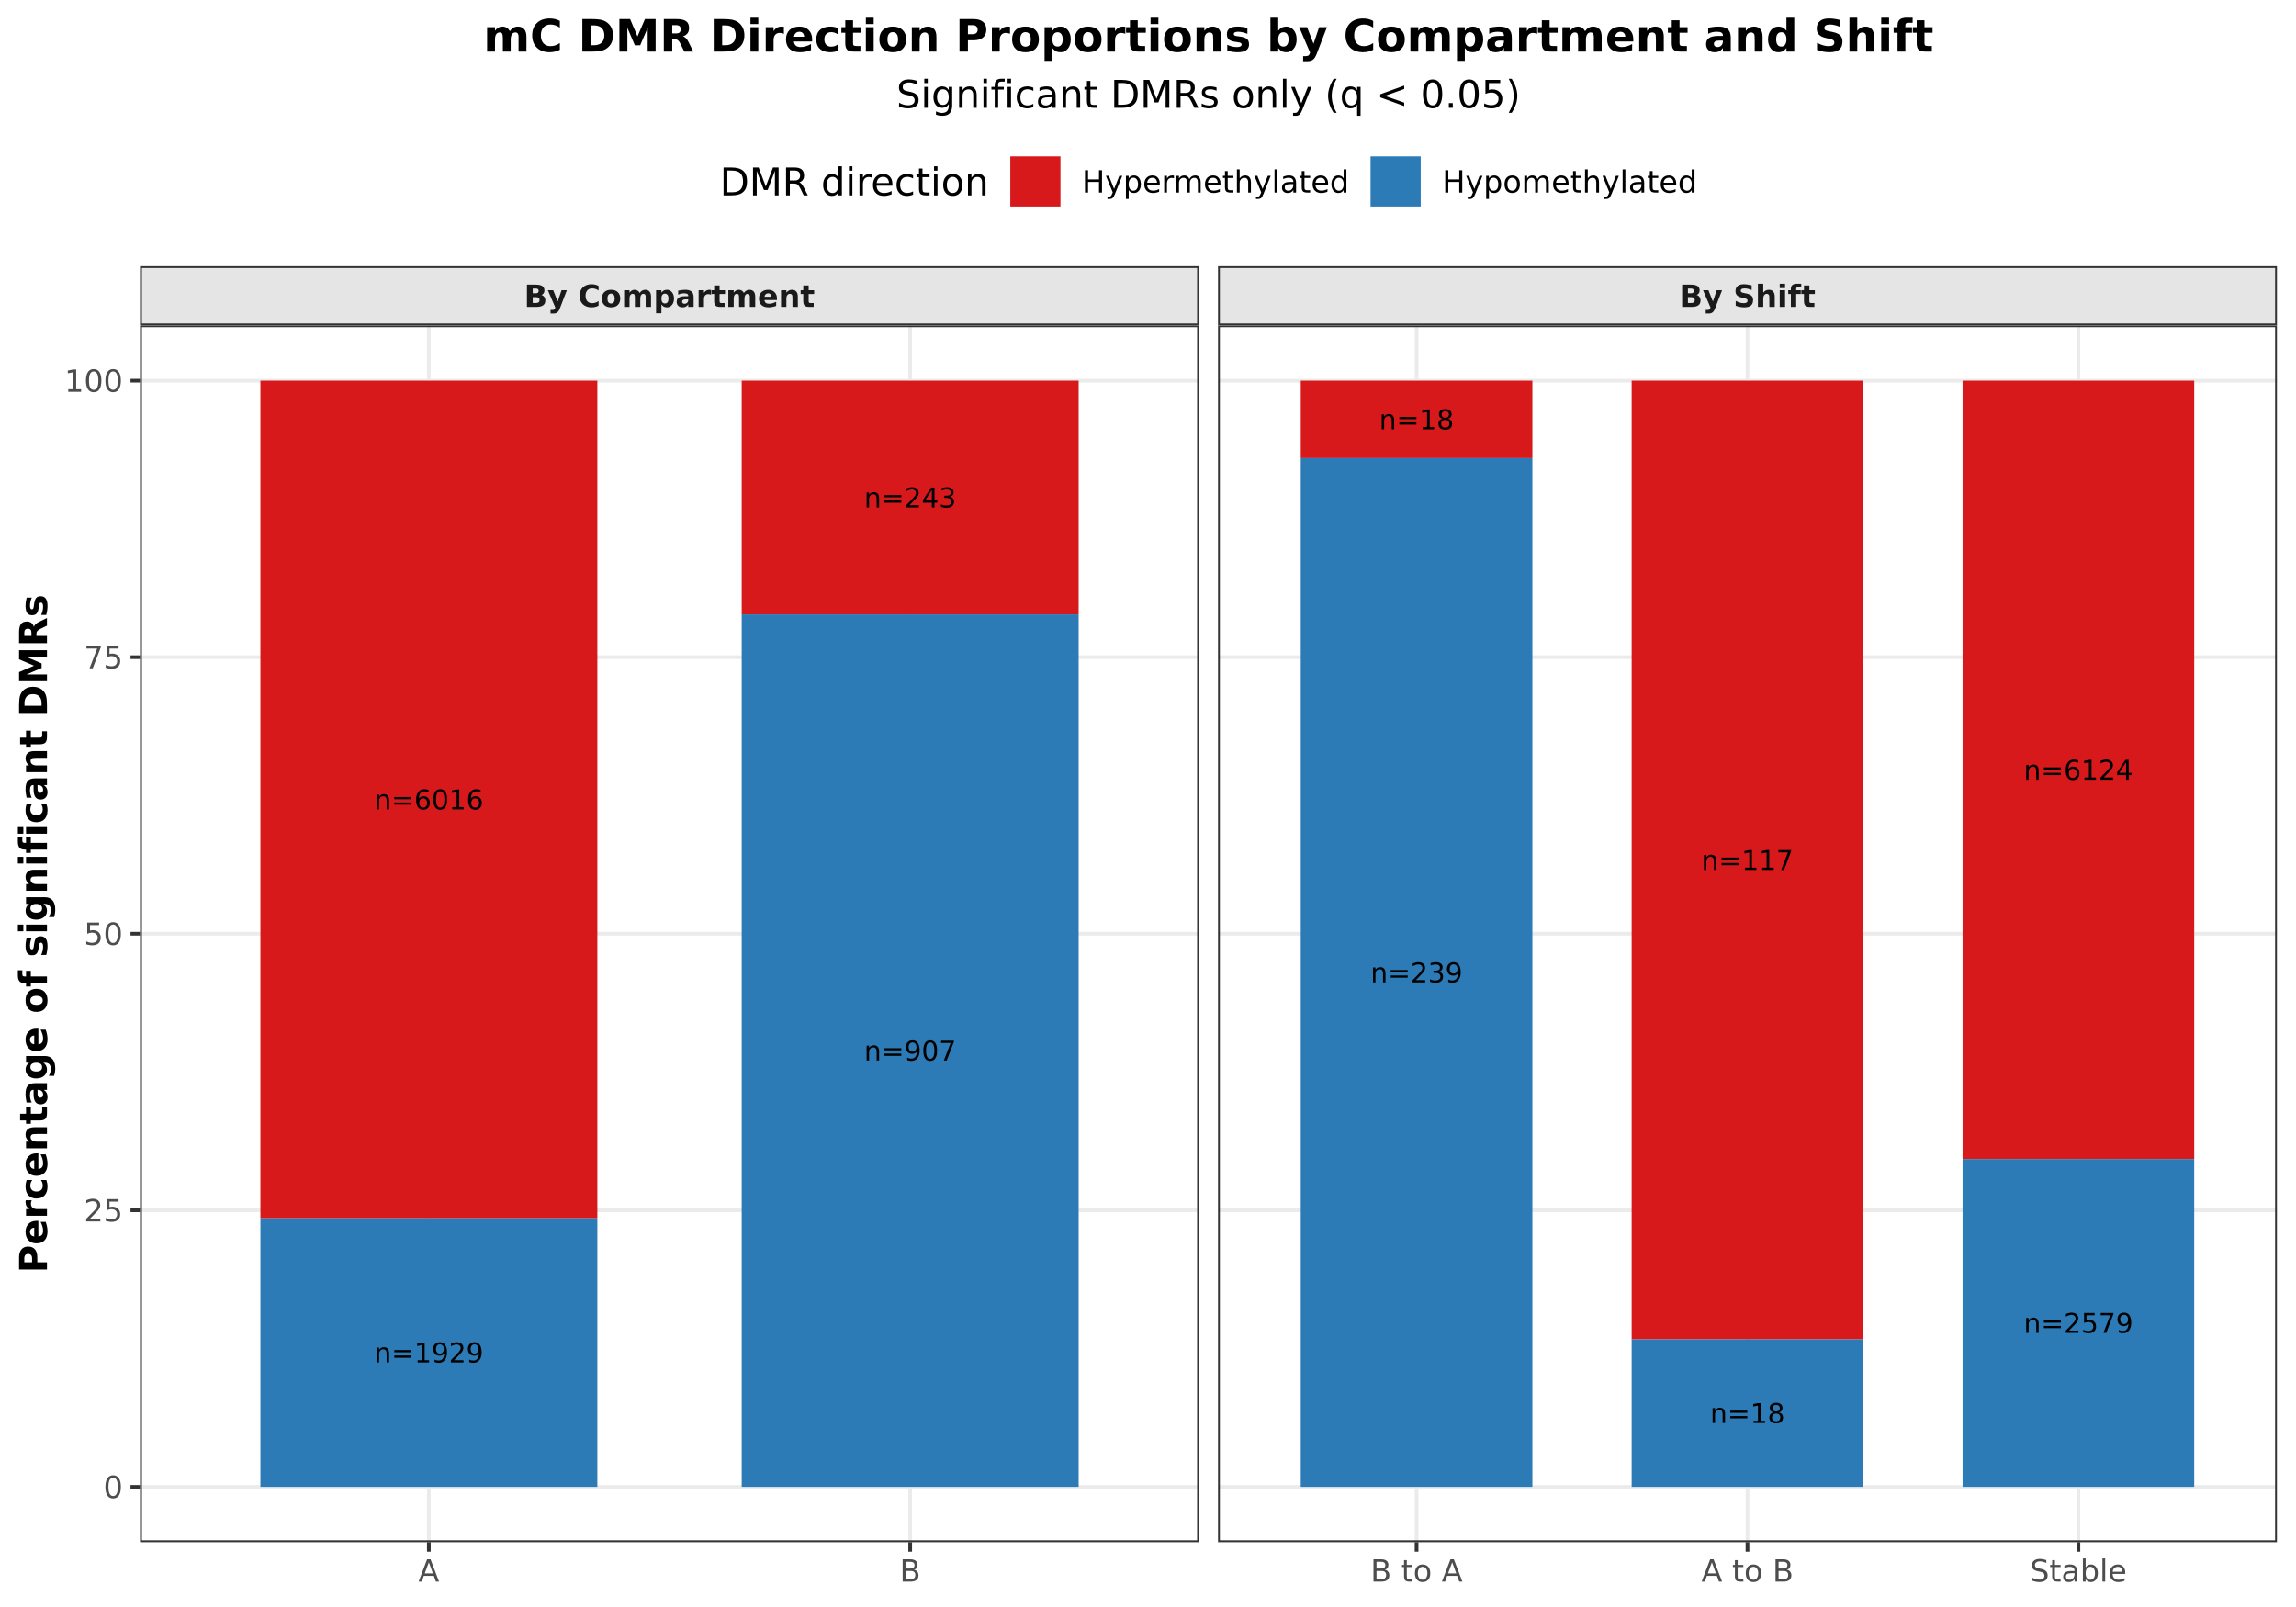
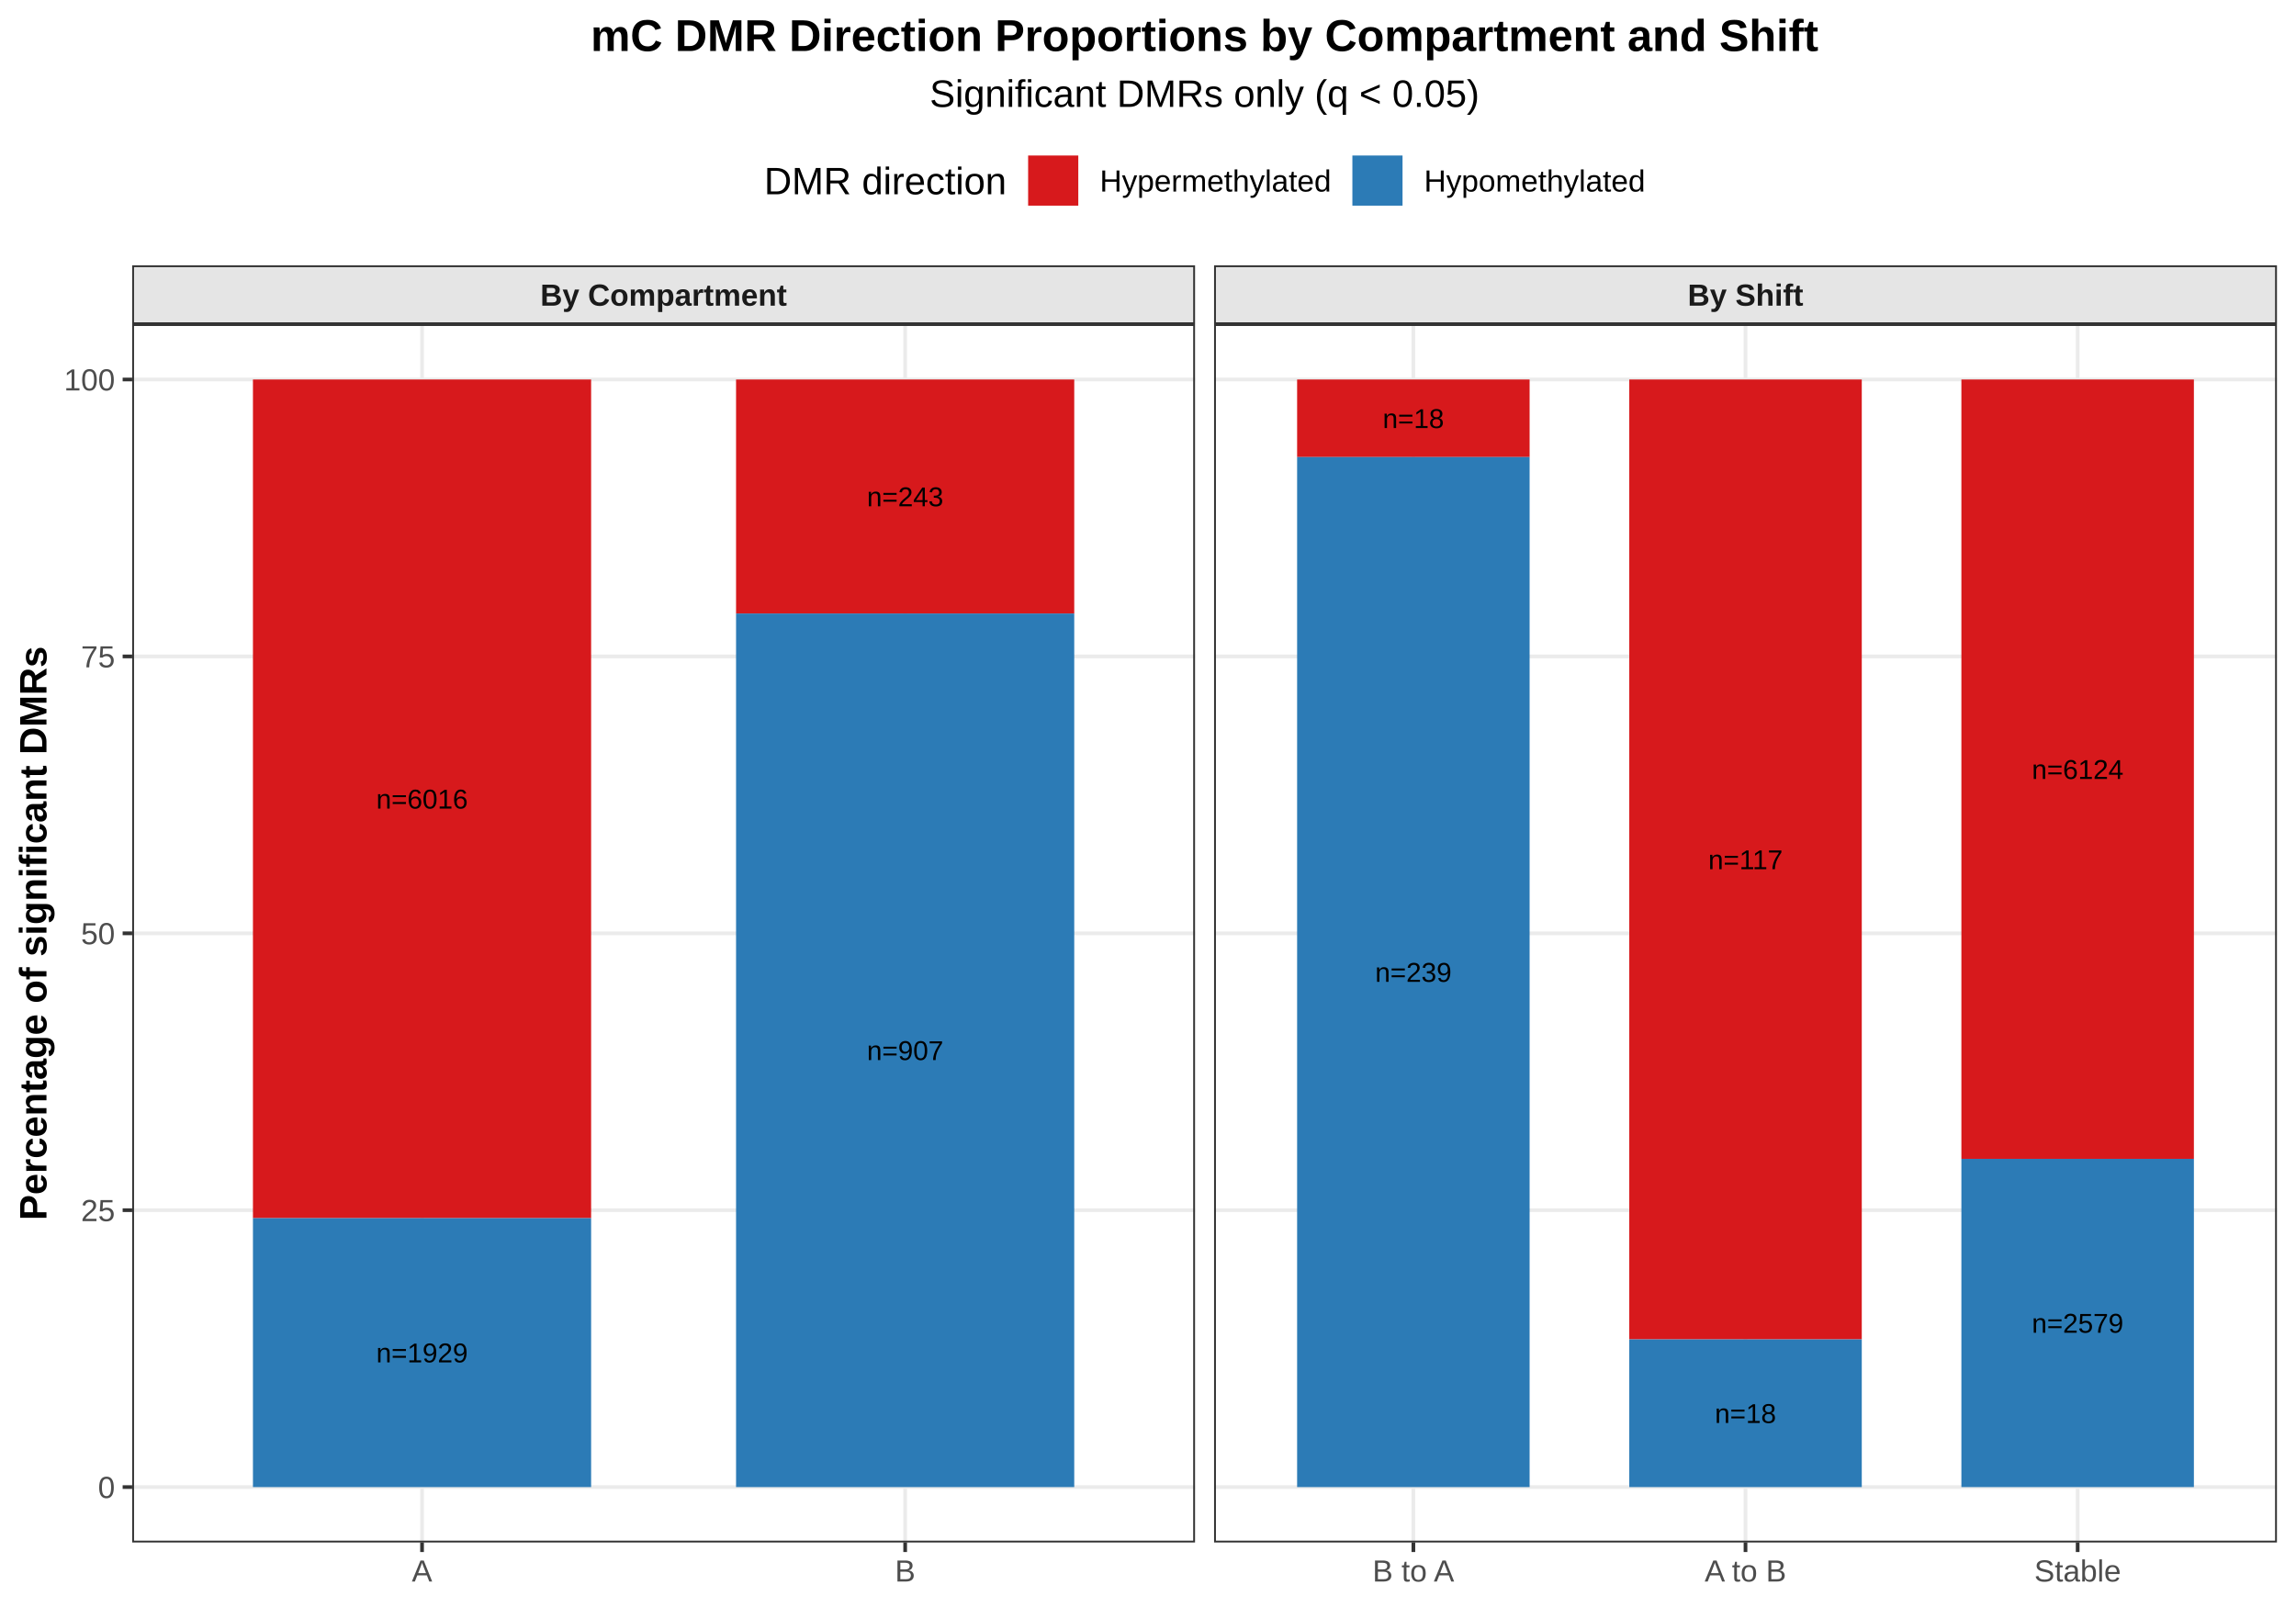
<svg xmlns="http://www.w3.org/2000/svg" width="720.00pt" height="504.00pt" viewBox="0 0 720.00 504.00">
  <g class="svglite">
    <defs>
      <style type="text/css">
    .svglite line, .svglite polyline, .svglite polygon, .svglite path, .svglite rect, .svglite circle {
      fill: none;
      stroke: #000000;
      stroke-linecap: round;
      stroke-linejoin: round;
      stroke-miterlimit: 10.00;
    }
    .svglite text {
      white-space: pre;
    }
    .svglite g.glyphgroup path {
      fill: inherit;
      stroke: none;
    }
  </style>
    </defs>
    <rect width="100%" height="100%" style="stroke: none; fill: #FFFFFF;" />
    <defs>
      <clipPath id="cpMC4wMHw3MjAuMDB8MC4wMHw1MDQuMDA=">
        <rect x="0.00" y="0.00" width="720.00" height="504.00" />
      </clipPath>
    </defs>
    <g clip-path="url(#cpMC4wMHw3MjAuMDB8MC4wMHw1MDQuMDA=)">
      <rect x="0.00" y="0.00" width="720.00" height="504.00" style="stroke-width: 1.16; stroke: #FFFFFF; fill: #FFFFFF;" />
    </g>
    <defs>
-       <clipPath id="cpNDMuOTJ8Mzc1Ljk4fDEwMi4wM3w0ODMuNjY=">
-         <rect x="43.92" y="102.03" width="332.06" height="381.63" />
+       <clipPath id="cpNDEuNDV8Mzc0Ljc1fDEwMS42Nnw0ODMuNzY=">
+         <rect x="41.45" y="101.66" width="333.30" height="382.10" />
      </clipPath>
    </defs>
-     <g clip-path="url(#cpNDMuOTJ8Mzc1Ljk4fDEwMi4wM3w0ODMuNjY=)">
-       <rect x="43.92" y="102.03" width="332.06" height="381.63" style="stroke-width: 1.16; stroke: none; fill: #FFFFFF;" />
-       <polyline points="43.92,466.31 375.98,466.31 " style="stroke-width: 1.16; stroke: #EBEBEB; stroke-linecap: butt;" />
-       <polyline points="43.92,379.58 375.98,379.58 " style="stroke-width: 1.16; stroke: #EBEBEB; stroke-linecap: butt;" />
-       <polyline points="43.92,292.84 375.98,292.84 " style="stroke-width: 1.16; stroke: #EBEBEB; stroke-linecap: butt;" />
-       <polyline points="43.92,206.11 375.98,206.11 " style="stroke-width: 1.16; stroke: #EBEBEB; stroke-linecap: butt;" />
-       <polyline points="43.92,119.38 375.98,119.38 " style="stroke-width: 1.16; stroke: #EBEBEB; stroke-linecap: butt;" />
-       <polyline points="134.48,483.66 134.48,102.03 " style="stroke-width: 1.16; stroke: #EBEBEB; stroke-linecap: butt;" />
-       <polyline points="285.42,483.66 285.42,102.03 " style="stroke-width: 1.16; stroke: #EBEBEB; stroke-linecap: butt;" />
-       <rect x="81.66" y="119.38" width="105.66" height="262.70" style="stroke-width: 1.16; stroke: none; stroke-linecap: butt; stroke-linejoin: miter; fill: #D7191C;" />
-       <rect x="81.66" y="382.08" width="105.66" height="84.23" style="stroke-width: 1.16; stroke: none; stroke-linecap: butt; stroke-linejoin: miter; fill: #2C7BB6;" />
-       <rect x="232.59" y="119.38" width="105.66" height="73.31" style="stroke-width: 1.16; stroke: none; stroke-linecap: butt; stroke-linejoin: miter; fill: #D7191C;" />
-       <rect x="232.59" y="192.69" width="105.66" height="273.62" style="stroke-width: 1.16; stroke: none; stroke-linecap: butt; stroke-linejoin: miter; fill: #2C7BB6;" />
-       <text x="134.48" y="253.84" text-anchor="middle" style="font-size: 8.54px; font-family: &quot;DejaVu Sans&quot;;" textLength="34.23px" lengthAdjust="spacingAndGlyphs">n=6016</text>
-       <text x="134.48" y="427.30" text-anchor="middle" style="font-size: 8.54px; font-family: &quot;DejaVu Sans&quot;;" textLength="34.23px" lengthAdjust="spacingAndGlyphs">n=1929</text>
-       <text x="285.42" y="159.14" text-anchor="middle" style="font-size: 8.54px; font-family: &quot;DejaVu Sans&quot;;" textLength="28.81px" lengthAdjust="spacingAndGlyphs">n=243</text>
-       <text x="285.42" y="332.61" text-anchor="middle" style="font-size: 8.54px; font-family: &quot;DejaVu Sans&quot;;" textLength="28.81px" lengthAdjust="spacingAndGlyphs">n=907</text>
-       <rect x="43.92" y="102.03" width="332.06" height="381.63" style="stroke-width: 1.16; stroke: #333333;" />
+     <g clip-path="url(#cpNDEuNDV8Mzc0Ljc1fDEwMS42Nnw0ODMuNzY=)">
+       <rect x="41.45" y="101.66" width="333.30" height="382.10" style="stroke-width: 1.16; stroke: none; fill: #FFFFFF;" />
+       <polyline points="41.45,466.39 374.75,466.39 " style="stroke-width: 1.16; stroke: #EBEBEB; stroke-linecap: butt;" />
+       <polyline points="41.45,379.55 374.75,379.55 " style="stroke-width: 1.16; stroke: #EBEBEB; stroke-linecap: butt;" />
+       <polyline points="41.45,292.71 374.75,292.71 " style="stroke-width: 1.16; stroke: #EBEBEB; stroke-linecap: butt;" />
+       <polyline points="41.45,205.87 374.75,205.87 " style="stroke-width: 1.16; stroke: #EBEBEB; stroke-linecap: butt;" />
+       <polyline points="41.45,119.02 374.75,119.02 " style="stroke-width: 1.16; stroke: #EBEBEB; stroke-linecap: butt;" />
+       <polyline points="132.35,483.76 132.35,101.66 " style="stroke-width: 1.16; stroke: #EBEBEB; stroke-linecap: butt;" />
+       <polyline points="283.85,483.76 283.85,101.66 " style="stroke-width: 1.16; stroke: #EBEBEB; stroke-linecap: butt;" />
+       <rect x="79.32" y="119.02" width="106.05" height="263.03" style="stroke-width: 1.16; stroke: none; stroke-linecap: butt; stroke-linejoin: miter; fill: #D7191C;" />
+       <rect x="79.32" y="382.05" width="106.05" height="84.34" style="stroke-width: 1.16; stroke: none; stroke-linecap: butt; stroke-linejoin: miter; fill: #2C7BB6;" />
+       <rect x="230.82" y="119.02" width="106.05" height="73.40" style="stroke-width: 1.16; stroke: none; stroke-linecap: butt; stroke-linejoin: miter; fill: #D7191C;" />
+       <rect x="230.82" y="192.42" width="106.05" height="273.97" style="stroke-width: 1.16; stroke: none; stroke-linecap: butt; stroke-linejoin: miter; fill: #2C7BB6;" />
+       <text x="132.35" y="253.59" text-anchor="middle" style="font-size: 8.54px; font-family: &quot;Arial&quot;;" textLength="28.73px" lengthAdjust="spacingAndGlyphs">n=6016</text>
+       <text x="132.35" y="427.28" text-anchor="middle" style="font-size: 8.54px; font-family: &quot;Arial&quot;;" textLength="28.73px" lengthAdjust="spacingAndGlyphs">n=1929</text>
+       <text x="283.85" y="158.78" text-anchor="middle" style="font-size: 8.54px; font-family: &quot;Arial&quot;;" textLength="23.98px" lengthAdjust="spacingAndGlyphs">n=243</text>
+       <text x="283.85" y="332.46" text-anchor="middle" style="font-size: 8.54px; font-family: &quot;Arial&quot;;" textLength="23.98px" lengthAdjust="spacingAndGlyphs">n=907</text>
+       <rect x="41.45" y="101.66" width="333.30" height="382.10" style="stroke-width: 1.16; stroke: #333333;" />
    </g>
    <g clip-path="url(#cpMC4wMHw3MjAuMDB8MC4wMHw1MDQuMDA=)">
</g>
    <defs>
-       <clipPath id="cpMzgxLjk2fDcxNC4wMnwxMDIuMDN8NDgzLjY2">
-         <rect x="381.96" y="102.03" width="332.06" height="381.63" />
+       <clipPath id="cpMzgwLjcyfDcxNC4wMnwxMDEuNjZ8NDgzLjc2">
+         <rect x="380.72" y="101.66" width="333.30" height="382.10" />
      </clipPath>
    </defs>
-     <g clip-path="url(#cpMzgxLjk2fDcxNC4wMnwxMDIuMDN8NDgzLjY2)">
-       <rect x="381.96" y="102.03" width="332.06" height="381.63" style="stroke-width: 1.16; stroke: none; fill: #FFFFFF;" />
-       <polyline points="381.96,466.31 714.02,466.31 " style="stroke-width: 1.16; stroke: #EBEBEB; stroke-linecap: butt;" />
-       <polyline points="381.96,379.58 714.02,379.58 " style="stroke-width: 1.16; stroke: #EBEBEB; stroke-linecap: butt;" />
-       <polyline points="381.96,292.84 714.02,292.84 " style="stroke-width: 1.16; stroke: #EBEBEB; stroke-linecap: butt;" />
-       <polyline points="381.96,206.11 714.02,206.11 " style="stroke-width: 1.16; stroke: #EBEBEB; stroke-linecap: butt;" />
-       <polyline points="381.96,119.38 714.02,119.38 " style="stroke-width: 1.16; stroke: #EBEBEB; stroke-linecap: butt;" />
-       <polyline points="444.22,483.66 444.22,102.03 " style="stroke-width: 1.16; stroke: #EBEBEB; stroke-linecap: butt;" />
-       <polyline points="547.99,483.66 547.99,102.03 " style="stroke-width: 1.16; stroke: #EBEBEB; stroke-linecap: butt;" />
-       <polyline points="651.76,483.66 651.76,102.03 " style="stroke-width: 1.16; stroke: #EBEBEB; stroke-linecap: butt;" />
-       <rect x="407.90" y="119.38" width="72.64" height="24.30" style="stroke-width: 1.16; stroke: none; stroke-linecap: butt; stroke-linejoin: miter; fill: #D7191C;" />
-       <rect x="407.90" y="143.68" width="72.64" height="322.63" style="stroke-width: 1.16; stroke: none; stroke-linecap: butt; stroke-linejoin: miter; fill: #2C7BB6;" />
-       <rect x="511.67" y="119.38" width="72.64" height="300.68" style="stroke-width: 1.16; stroke: none; stroke-linecap: butt; stroke-linejoin: miter; fill: #D7191C;" />
-       <rect x="511.67" y="420.05" width="72.64" height="46.26" style="stroke-width: 1.16; stroke: none; stroke-linecap: butt; stroke-linejoin: miter; fill: #2C7BB6;" />
-       <rect x="615.44" y="119.38" width="72.64" height="244.12" style="stroke-width: 1.16; stroke: none; stroke-linecap: butt; stroke-linejoin: miter; fill: #D7191C;" />
-       <rect x="615.44" y="363.50" width="72.64" height="102.81" style="stroke-width: 1.16; stroke: none; stroke-linecap: butt; stroke-linejoin: miter; fill: #2C7BB6;" />
-       <text x="444.22" y="134.64" text-anchor="middle" style="font-size: 8.54px; font-family: &quot;DejaVu Sans&quot;;" textLength="23.39px" lengthAdjust="spacingAndGlyphs">n=18</text>
-       <text x="444.22" y="308.10" text-anchor="middle" style="font-size: 8.54px; font-family: &quot;DejaVu Sans&quot;;" textLength="28.81px" lengthAdjust="spacingAndGlyphs">n=239</text>
-       <text x="547.99" y="272.83" text-anchor="middle" style="font-size: 8.54px; font-family: &quot;DejaVu Sans&quot;;" textLength="28.81px" lengthAdjust="spacingAndGlyphs">n=117</text>
-       <text x="547.99" y="446.29" text-anchor="middle" style="font-size: 8.54px; font-family: &quot;DejaVu Sans&quot;;" textLength="23.39px" lengthAdjust="spacingAndGlyphs">n=18</text>
-       <text x="651.76" y="244.55" text-anchor="middle" style="font-size: 8.54px; font-family: &quot;DejaVu Sans&quot;;" textLength="34.23px" lengthAdjust="spacingAndGlyphs">n=6124</text>
-       <text x="651.76" y="418.02" text-anchor="middle" style="font-size: 8.54px; font-family: &quot;DejaVu Sans&quot;;" textLength="34.23px" lengthAdjust="spacingAndGlyphs">n=2579</text>
-       <rect x="381.96" y="102.03" width="332.06" height="381.63" style="stroke-width: 1.16; stroke: #333333;" />
+     <g clip-path="url(#cpMzgwLjcyfDcxNC4wMnwxMDEuNjZ8NDgzLjc2)">
+       <rect x="380.72" y="101.66" width="333.30" height="382.10" style="stroke-width: 1.16; stroke: none; fill: #FFFFFF;" />
+       <polyline points="380.72,466.39 714.02,466.39 " style="stroke-width: 1.16; stroke: #EBEBEB; stroke-linecap: butt;" />
+       <polyline points="380.72,379.55 714.02,379.55 " style="stroke-width: 1.16; stroke: #EBEBEB; stroke-linecap: butt;" />
+       <polyline points="380.72,292.71 714.02,292.71 " style="stroke-width: 1.16; stroke: #EBEBEB; stroke-linecap: butt;" />
+       <polyline points="380.72,205.87 714.02,205.87 " style="stroke-width: 1.16; stroke: #EBEBEB; stroke-linecap: butt;" />
+       <polyline points="380.72,119.02 714.02,119.02 " style="stroke-width: 1.16; stroke: #EBEBEB; stroke-linecap: butt;" />
+       <polyline points="443.22,483.76 443.22,101.66 " style="stroke-width: 1.16; stroke: #EBEBEB; stroke-linecap: butt;" />
+       <polyline points="547.37,483.76 547.37,101.66 " style="stroke-width: 1.16; stroke: #EBEBEB; stroke-linecap: butt;" />
+       <polyline points="651.53,483.76 651.53,101.66 " style="stroke-width: 1.16; stroke: #EBEBEB; stroke-linecap: butt;" />
+       <rect x="406.76" y="119.02" width="72.91" height="24.33" style="stroke-width: 1.16; stroke: none; stroke-linecap: butt; stroke-linejoin: miter; fill: #D7191C;" />
+       <rect x="406.76" y="143.35" width="72.91" height="323.04" style="stroke-width: 1.16; stroke: none; stroke-linecap: butt; stroke-linejoin: miter; fill: #2C7BB6;" />
+       <rect x="510.92" y="119.02" width="72.91" height="301.05" style="stroke-width: 1.16; stroke: none; stroke-linecap: butt; stroke-linejoin: miter; fill: #D7191C;" />
+       <rect x="510.92" y="420.07" width="72.91" height="46.32" style="stroke-width: 1.16; stroke: none; stroke-linecap: butt; stroke-linejoin: miter; fill: #2C7BB6;" />
+       <rect x="615.07" y="119.02" width="72.91" height="244.43" style="stroke-width: 1.16; stroke: none; stroke-linecap: butt; stroke-linejoin: miter; fill: #D7191C;" />
+       <rect x="615.07" y="363.45" width="72.91" height="102.94" style="stroke-width: 1.16; stroke: none; stroke-linecap: butt; stroke-linejoin: miter; fill: #2C7BB6;" />
+       <text x="443.22" y="134.25" text-anchor="middle" style="font-size: 8.54px; font-family: &quot;Arial&quot;;" textLength="19.23px" lengthAdjust="spacingAndGlyphs">n=18</text>
+       <text x="443.22" y="307.93" text-anchor="middle" style="font-size: 8.54px; font-family: &quot;Arial&quot;;" textLength="23.98px" lengthAdjust="spacingAndGlyphs">n=239</text>
+       <text x="547.37" y="272.61" text-anchor="middle" style="font-size: 8.54px; font-family: &quot;Arial&quot;;" textLength="23.34px" lengthAdjust="spacingAndGlyphs">n=117</text>
+       <text x="547.37" y="446.29" text-anchor="middle" style="font-size: 8.54px; font-family: &quot;Arial&quot;;" textLength="19.23px" lengthAdjust="spacingAndGlyphs">n=18</text>
+       <text x="651.53" y="244.30" text-anchor="middle" style="font-size: 8.54px; font-family: &quot;Arial&quot;;" textLength="28.73px" lengthAdjust="spacingAndGlyphs">n=6124</text>
+       <text x="651.53" y="417.98" text-anchor="middle" style="font-size: 8.54px; font-family: &quot;Arial&quot;;" textLength="28.73px" lengthAdjust="spacingAndGlyphs">n=2579</text>
+       <rect x="380.72" y="101.66" width="333.30" height="382.10" style="stroke-width: 1.16; stroke: #333333;" />
    </g>
    <g clip-path="url(#cpMC4wMHw3MjAuMDB8MC4wMHw1MDQuMDA=)">
</g>
    <defs>
-       <clipPath id="cpNDMuOTJ8Mzc1Ljk4fDgzLjQ4fDEwMi4wMw==">
-         <rect x="43.92" y="83.48" width="332.06" height="18.55" />
+       <clipPath id="cpNDEuNDV8Mzc0Ljc1fDgzLjIxfDEwMS42Ng==">
+         <rect x="41.45" y="83.21" width="333.30" height="18.45" />
      </clipPath>
    </defs>
-     <g clip-path="url(#cpNDMuOTJ8Mzc1Ljk4fDgzLjQ4fDEwMi4wMw==)">
-       <rect x="43.92" y="83.48" width="332.06" height="18.55" style="stroke-width: 1.16; stroke: #333333; fill: #E5E5E5;" />
-       <text x="209.95" y="96.25" text-anchor="middle" style="font-size: 9.60px; font-weight: bold;fill: #1A1A1A; font-family: &quot;DejaVu Sans&quot;;" textLength="91.14px" lengthAdjust="spacingAndGlyphs">By Compartment</text>
+     <g clip-path="url(#cpNDEuNDV8Mzc0Ljc1fDgzLjIxfDEwMS42Ng==)">
+       <rect x="41.45" y="83.21" width="333.30" height="18.45" style="stroke-width: 1.16; stroke: #333333; fill: #E5E5E5;" />
+       <text x="208.10" y="95.87" text-anchor="middle" style="font-size: 9.60px; font-weight: bold;fill: #1A1A1A; font-family: &quot;Arial&quot;;" textLength="77.25px" lengthAdjust="spacingAndGlyphs">By Compartment</text>
    </g>
    <g clip-path="url(#cpMC4wMHw3MjAuMDB8MC4wMHw1MDQuMDA=)">
</g>
    <defs>
-       <clipPath id="cpMzgxLjk2fDcxNC4wMnw4My40OHwxMDIuMDM=">
-         <rect x="381.96" y="83.48" width="332.06" height="18.55" />
+       <clipPath id="cpMzgwLjcyfDcxNC4wMnw4My4yMXwxMDEuNjY=">
+         <rect x="380.72" y="83.21" width="333.30" height="18.45" />
      </clipPath>
    </defs>
-     <g clip-path="url(#cpMzgxLjk2fDcxNC4wMnw4My40OHwxMDIuMDM=)">
-       <rect x="381.96" y="83.48" width="332.06" height="18.55" style="stroke-width: 1.16; stroke: #333333; fill: #E5E5E5;" />
-       <text x="547.99" y="96.25" text-anchor="middle" style="font-size: 9.60px; font-weight: bold;fill: #1A1A1A; font-family: &quot;DejaVu Sans&quot;;" textLength="42.69px" lengthAdjust="spacingAndGlyphs">By Shift</text>
+     <g clip-path="url(#cpMzgwLjcyfDcxNC4wMnw4My4yMXwxMDEuNjY=)">
+       <rect x="380.72" y="83.21" width="333.30" height="18.45" style="stroke-width: 1.16; stroke: #333333; fill: #E5E5E5;" />
+       <text x="547.37" y="95.87" text-anchor="middle" style="font-size: 9.60px; font-weight: bold;fill: #1A1A1A; font-family: &quot;Arial&quot;;" textLength="36.23px" lengthAdjust="spacingAndGlyphs">By Shift</text>
    </g>
    <g clip-path="url(#cpMC4wMHw3MjAuMDB8MC4wMHw1MDQuMDA=)">
-       <polyline points="134.48,486.65 134.48,483.66 " style="stroke-width: 1.16; stroke: #333333; stroke-linecap: butt;" />
-       <polyline points="285.42,486.65 285.42,483.66 " style="stroke-width: 1.16; stroke: #333333; stroke-linecap: butt;" />
-       <text x="134.48" y="496.03" text-anchor="middle" style="font-size: 9.60px;fill: #4D4D4D; font-family: &quot;DejaVu Sans&quot;;" textLength="6.56px" lengthAdjust="spacingAndGlyphs">A</text>
-       <text x="285.42" y="496.03" text-anchor="middle" style="font-size: 9.60px;fill: #4D4D4D; font-family: &quot;DejaVu Sans&quot;;" textLength="6.58px" lengthAdjust="spacingAndGlyphs">B</text>
-       <polyline points="444.22,486.65 444.22,483.66 " style="stroke-width: 1.16; stroke: #333333; stroke-linecap: butt;" />
-       <polyline points="547.99,486.65 547.99,483.66 " style="stroke-width: 1.16; stroke: #333333; stroke-linecap: butt;" />
-       <polyline points="651.76,486.65 651.76,483.66 " style="stroke-width: 1.16; stroke: #333333; stroke-linecap: butt;" />
-       <text x="444.22" y="496.03" text-anchor="middle" style="font-size: 9.60px;fill: #4D4D4D; font-family: &quot;DejaVu Sans&quot;;" textLength="28.88px" lengthAdjust="spacingAndGlyphs">B to A</text>
-       <text x="547.99" y="496.03" text-anchor="middle" style="font-size: 9.60px;fill: #4D4D4D; font-family: &quot;DejaVu Sans&quot;;" textLength="28.88px" lengthAdjust="spacingAndGlyphs">A to B</text>
-       <text x="651.76" y="496.03" text-anchor="middle" style="font-size: 9.60px;fill: #4D4D4D; font-family: &quot;DejaVu Sans&quot;;" textLength="30.41px" lengthAdjust="spacingAndGlyphs">Stable</text>
-       <text x="38.54" y="469.81" text-anchor="end" style="font-size: 9.60px;fill: #4D4D4D; font-family: &quot;DejaVu Sans&quot;;" textLength="6.11px" lengthAdjust="spacingAndGlyphs">0</text>
-       <text x="38.54" y="383.07" text-anchor="end" style="font-size: 9.60px;fill: #4D4D4D; font-family: &quot;DejaVu Sans&quot;;" textLength="12.22px" lengthAdjust="spacingAndGlyphs">25</text>
-       <text x="38.54" y="296.34" text-anchor="end" style="font-size: 9.60px;fill: #4D4D4D; font-family: &quot;DejaVu Sans&quot;;" textLength="12.22px" lengthAdjust="spacingAndGlyphs">50</text>
-       <text x="38.54" y="209.61" text-anchor="end" style="font-size: 9.60px;fill: #4D4D4D; font-family: &quot;DejaVu Sans&quot;;" textLength="12.22px" lengthAdjust="spacingAndGlyphs">75</text>
-       <text x="38.54" y="122.87" text-anchor="end" style="font-size: 9.60px;fill: #4D4D4D; font-family: &quot;DejaVu Sans&quot;;" textLength="18.33px" lengthAdjust="spacingAndGlyphs">100</text>
-       <polyline points="40.93,466.31 43.92,466.31 " style="stroke-width: 1.16; stroke: #333333; stroke-linecap: butt;" />
-       <polyline points="40.93,379.58 43.92,379.58 " style="stroke-width: 1.16; stroke: #333333; stroke-linecap: butt;" />
-       <polyline points="40.93,292.84 43.92,292.84 " style="stroke-width: 1.16; stroke: #333333; stroke-linecap: butt;" />
-       <polyline points="40.93,206.11 43.92,206.11 " style="stroke-width: 1.16; stroke: #333333; stroke-linecap: butt;" />
-       <polyline points="40.93,119.38 43.92,119.38 " style="stroke-width: 1.16; stroke: #333333; stroke-linecap: butt;" />
-       <text transform="translate(14.73,292.84) rotate(-90)" text-anchor="middle" style="font-size: 12.00px; font-weight: bold; font-family: &quot;DejaVu Sans&quot;;" textLength="212.36px" lengthAdjust="spacingAndGlyphs">Percentage of significant DMRs</text>
-       <rect x="219.75" y="42.29" width="318.44" height="29.24" style="stroke-width: 1.16; stroke: none; fill: #FFFFFF;" />
-       <text x="225.73" y="61.28" style="font-size: 12.00px; font-family: &quot;DejaVu Sans&quot;;" textLength="84.34px" lengthAdjust="spacingAndGlyphs">DMR direction</text>
-       <rect x="316.05" y="48.27" width="17.28" height="17.28" style="stroke-width: 1.16; stroke: none; fill: #FFFFFF;" />
-       <rect x="316.82" y="49.04" width="15.73" height="15.73" style="stroke-width: 1.16; stroke: none; stroke-linecap: butt; stroke-linejoin: miter; fill: #D7191C;" />
-       <rect x="429.02" y="48.27" width="17.28" height="17.28" style="stroke-width: 1.16; stroke: none; fill: #FFFFFF;" />
-       <rect x="429.79" y="49.04" width="15.73" height="15.73" style="stroke-width: 1.16; stroke: none; stroke-linecap: butt; stroke-linejoin: miter; fill: #2C7BB6;" />
-       <text x="339.31" y="60.40" style="font-size: 9.60px; font-family: &quot;DejaVu Sans&quot;;" textLength="83.73px" lengthAdjust="spacingAndGlyphs">Hypermethylated</text>
-       <text x="452.28" y="60.40" style="font-size: 9.60px; font-family: &quot;DejaVu Sans&quot;;" textLength="79.94px" lengthAdjust="spacingAndGlyphs">Hypomethylated</text>
-       <text x="378.97" y="33.81" text-anchor="middle" style="font-size: 12.00px; font-family: &quot;DejaVu Sans&quot;;" textLength="195.78px" lengthAdjust="spacingAndGlyphs">Significant DMRs only (q &lt; 0.05)</text>
-       <text x="378.97" y="16.18" text-anchor="middle" style="font-size: 14.00px; font-weight: bold; font-family: &quot;DejaVu Sans&quot;;" textLength="454.81px" lengthAdjust="spacingAndGlyphs">mC DMR Direction Proportions by Compartment and Shift</text>
+       <polyline points="132.35,486.75 132.35,483.76 " style="stroke-width: 1.16; stroke: #333333; stroke-linecap: butt;" />
+       <polyline points="283.85,486.75 283.85,483.76 " style="stroke-width: 1.16; stroke: #333333; stroke-linecap: butt;" />
+       <text x="132.35" y="496.01" text-anchor="middle" style="font-size: 9.60px;fill: #4D4D4D; font-family: &quot;Arial&quot;;" textLength="6.41px" lengthAdjust="spacingAndGlyphs">A</text>
+       <text x="283.85" y="496.01" text-anchor="middle" style="font-size: 9.60px;fill: #4D4D4D; font-family: &quot;Arial&quot;;" textLength="6.41px" lengthAdjust="spacingAndGlyphs">B</text>
+       <polyline points="443.22,486.75 443.22,483.76 " style="stroke-width: 1.16; stroke: #333333; stroke-linecap: butt;" />
+       <polyline points="547.37,486.75 547.37,483.76 " style="stroke-width: 1.16; stroke: #333333; stroke-linecap: butt;" />
+       <polyline points="651.53,486.75 651.53,483.76 " style="stroke-width: 1.16; stroke: #333333; stroke-linecap: butt;" />
+       <text x="443.22" y="496.01" text-anchor="middle" style="font-size: 9.60px;fill: #4D4D4D; font-family: &quot;Arial&quot;;" textLength="25.62px" lengthAdjust="spacingAndGlyphs">B to A</text>
+       <text x="547.37" y="496.01" text-anchor="middle" style="font-size: 9.60px;fill: #4D4D4D; font-family: &quot;Arial&quot;;" textLength="25.62px" lengthAdjust="spacingAndGlyphs">A to B</text>
+       <text x="651.53" y="496.01" text-anchor="middle" style="font-size: 9.60px;fill: #4D4D4D; font-family: &quot;Arial&quot;;" textLength="27.19px" lengthAdjust="spacingAndGlyphs">Stable</text>
+       <text x="36.07" y="469.82" text-anchor="end" style="font-size: 9.60px;fill: #4D4D4D; font-family: &quot;Arial&quot;;" textLength="5.33px" lengthAdjust="spacingAndGlyphs">0</text>
+       <text x="36.07" y="382.98" text-anchor="end" style="font-size: 9.60px;fill: #4D4D4D; font-family: &quot;Arial&quot;;" textLength="10.66px" lengthAdjust="spacingAndGlyphs">25</text>
+       <text x="36.07" y="296.14" text-anchor="end" style="font-size: 9.60px;fill: #4D4D4D; font-family: &quot;Arial&quot;;" textLength="10.66px" lengthAdjust="spacingAndGlyphs">50</text>
+       <text x="36.07" y="209.30" text-anchor="end" style="font-size: 9.60px;fill: #4D4D4D; font-family: &quot;Arial&quot;;" textLength="10.66px" lengthAdjust="spacingAndGlyphs">75</text>
+       <text x="36.07" y="122.46" text-anchor="end" style="font-size: 9.60px;fill: #4D4D4D; font-family: &quot;Arial&quot;;" textLength="15.98px" lengthAdjust="spacingAndGlyphs">100</text>
+       <polyline points="38.46,466.39 41.45,466.39 " style="stroke-width: 1.16; stroke: #333333; stroke-linecap: butt;" />
+       <polyline points="38.46,379.55 41.45,379.55 " style="stroke-width: 1.16; stroke: #333333; stroke-linecap: butt;" />
+       <polyline points="38.46,292.71 41.45,292.71 " style="stroke-width: 1.16; stroke: #333333; stroke-linecap: butt;" />
+       <polyline points="38.46,205.87 41.45,205.87 " style="stroke-width: 1.16; stroke: #333333; stroke-linecap: butt;" />
+       <polyline points="38.46,119.02 41.45,119.02 " style="stroke-width: 1.16; stroke: #333333; stroke-linecap: butt;" />
+       <text transform="translate(14.57,292.71) rotate(-90)" text-anchor="middle" style="font-size: 12.00px; font-weight: bold; font-family: &quot;Arial&quot;;" textLength="180.00px" lengthAdjust="spacingAndGlyphs">Percentage of significant DMRs</text>
+       <rect x="233.65" y="42.02" width="288.18" height="29.24" style="stroke-width: 1.16; stroke: none; fill: #FFFFFF;" />
+       <text x="239.62" y="60.93" style="font-size: 12.00px; font-family: &quot;Arial&quot;;" textLength="76.03px" lengthAdjust="spacingAndGlyphs">DMR direction</text>
+       <rect x="321.63" y="47.99" width="17.28" height="17.28" style="stroke-width: 1.16; stroke: none; fill: #FFFFFF;" />
+       <rect x="322.41" y="48.77" width="15.73" height="15.73" style="stroke-width: 1.16; stroke: none; stroke-linecap: butt; stroke-linejoin: miter; fill: #D7191C;" />
+       <rect x="423.32" y="47.99" width="17.28" height="17.28" style="stroke-width: 1.16; stroke: none; fill: #FFFFFF;" />
+       <rect x="424.09" y="48.77" width="15.73" height="15.73" style="stroke-width: 1.16; stroke: none; stroke-linecap: butt; stroke-linejoin: miter; fill: #2C7BB6;" />
+       <text x="344.89" y="60.07" style="font-size: 9.60px; font-family: &quot;Arial&quot;;" textLength="72.45px" lengthAdjust="spacingAndGlyphs">Hypermethylated</text>
+       <text x="446.58" y="60.07" style="font-size: 9.60px; font-family: &quot;Arial&quot;;" textLength="69.27px" lengthAdjust="spacingAndGlyphs">Hypomethylated</text>
+       <text x="377.73" y="33.52" text-anchor="middle" style="font-size: 12.00px; font-family: &quot;Arial&quot;;" textLength="172.39px" lengthAdjust="spacingAndGlyphs">Significant DMRs only (q &lt; 0.05)</text>
+       <text x="377.73" y="16.00" text-anchor="middle" style="font-size: 14.00px; font-weight: bold; font-family: &quot;Arial&quot;;" textLength="384.92px" lengthAdjust="spacingAndGlyphs">mC DMR Direction Proportions by Compartment and Shift</text>
    </g>
  </g>
</svg>
